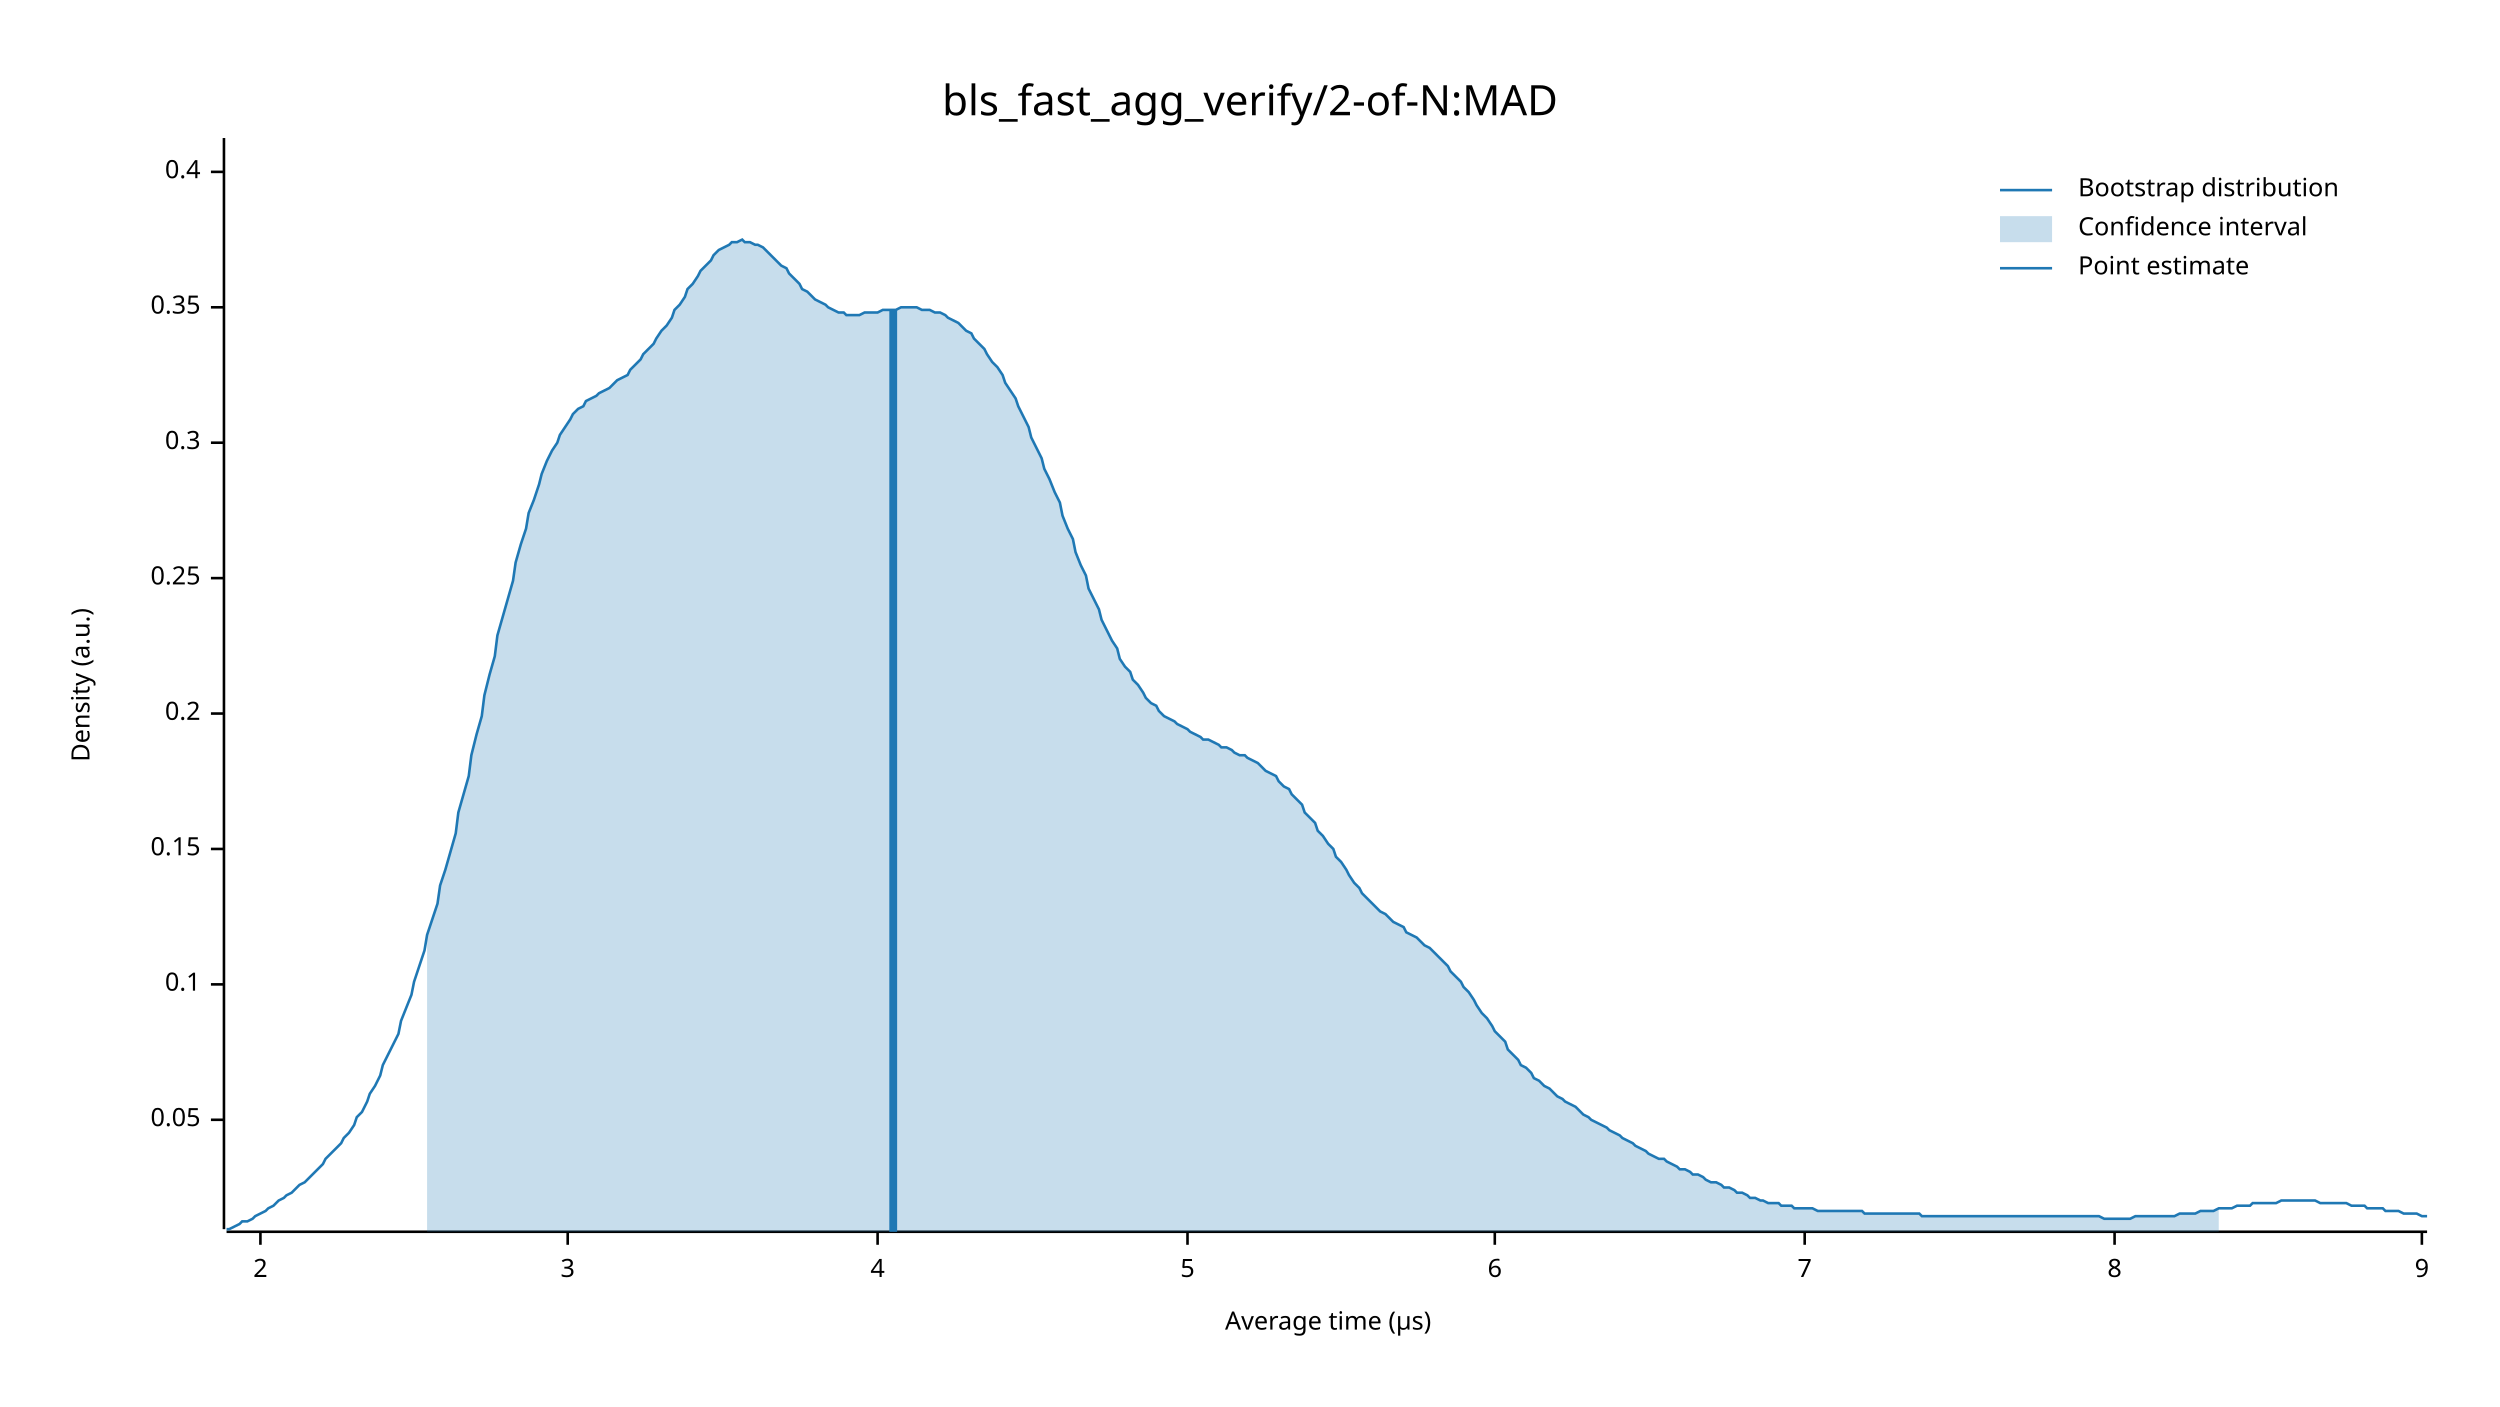
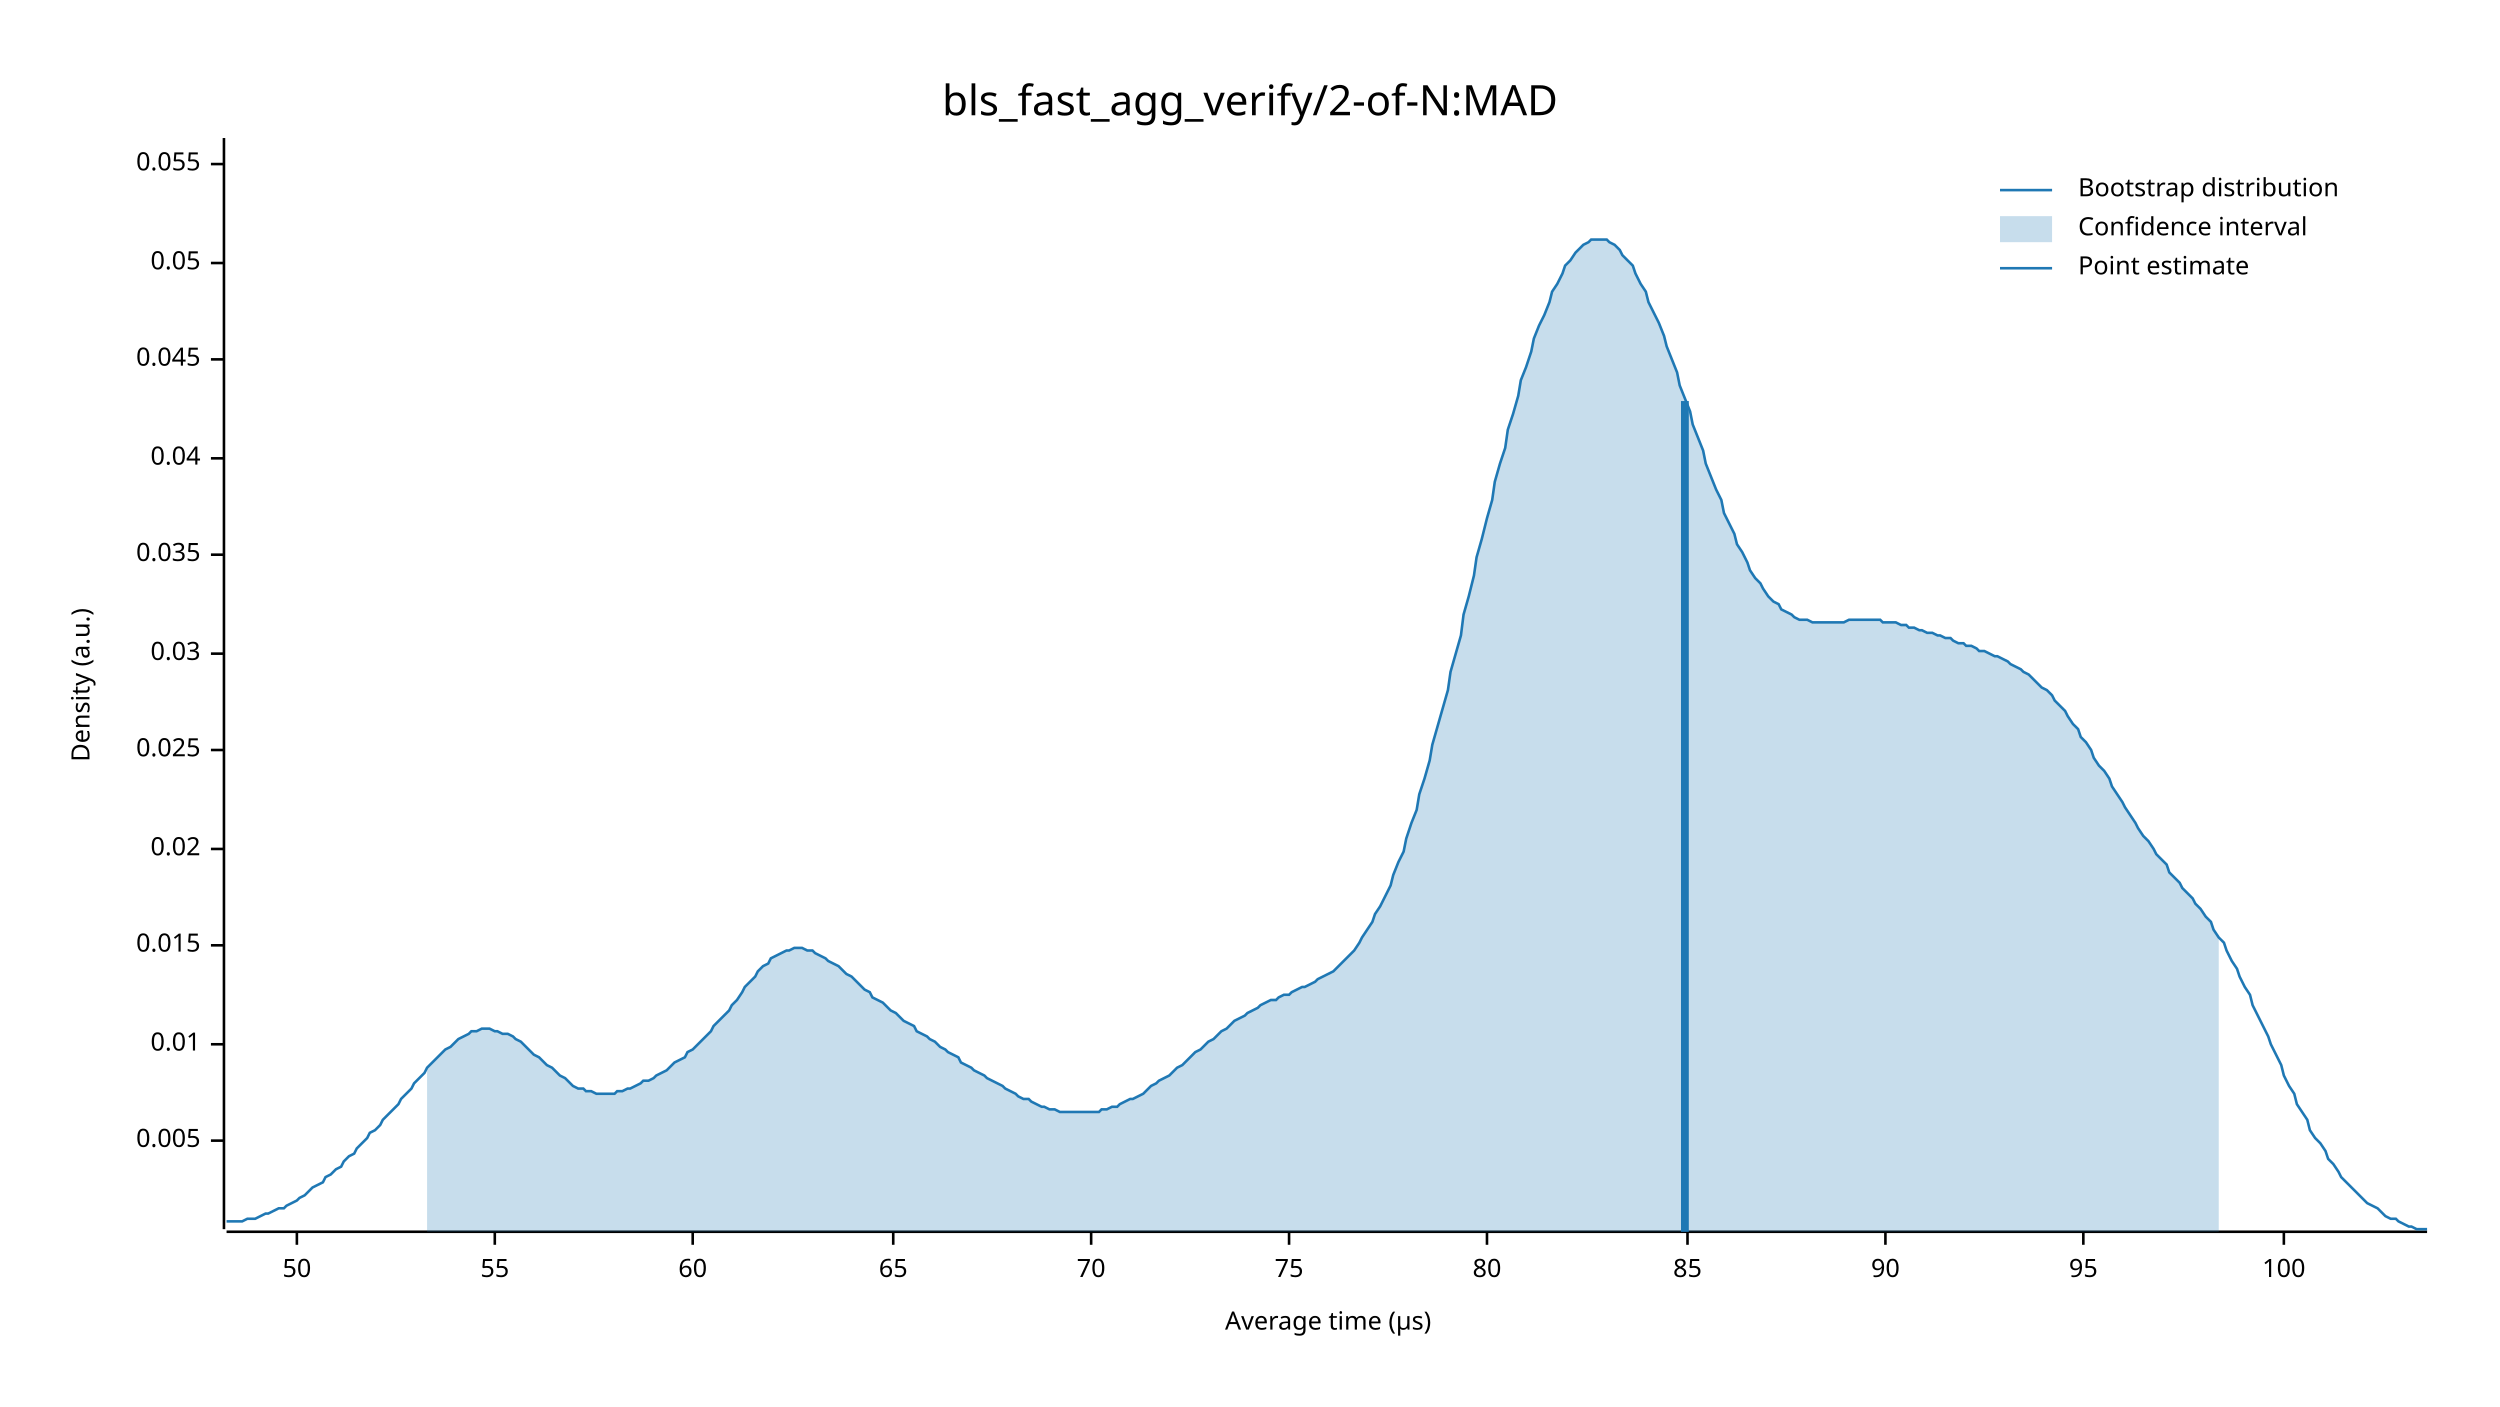
<svg xmlns="http://www.w3.org/2000/svg" width="960" height="540" viewBox="0 0 960 540">
  <text x="480" y="32" dy="0.76em" text-anchor="middle" font-family="sans-serif" font-size="16.129" opacity="1" fill="#000000">
bls_fast_agg_verify/2-of-N:MAD
</text>
  <text x="27" y="263" dy="0.76em" text-anchor="middle" font-family="sans-serif" font-size="9.677" opacity="1" fill="#000000" transform="rotate(270, 27, 263)">
Density (a.u.)
</text>
  <text x="510" y="513" dy="-0.5ex" text-anchor="middle" font-family="sans-serif" font-size="9.677" opacity="1" fill="#000000">
Average time (µs)
</text>
  <polyline fill="none" opacity="1" stroke="#000000" stroke-width="1" points="86,53 86,472 " />
-   <text x="77" y="430" dy="0.5ex" text-anchor="end" font-family="sans-serif" font-size="9.677" opacity="1" fill="#000000">
+   <text x="77" y="438" dy="0.5ex" text-anchor="end" font-family="sans-serif" font-size="9.677" opacity="1" fill="#000000">
+ 0.005
+ </text>
+   <polyline fill="none" opacity="1" stroke="#000000" stroke-width="1" points="81,438 86,438 " />
+   <text x="77" y="401" dy="0.5ex" text-anchor="end" font-family="sans-serif" font-size="9.677" opacity="1" fill="#000000">
+ 0.01
+ </text>
+   <polyline fill="none" opacity="1" stroke="#000000" stroke-width="1" points="81,401 86,401 " />
+   <text x="77" y="363" dy="0.5ex" text-anchor="end" font-family="sans-serif" font-size="9.677" opacity="1" fill="#000000">
+ 0.015
+ </text>
+   <polyline fill="none" opacity="1" stroke="#000000" stroke-width="1" points="81,363 86,363 " />
+   <text x="77" y="326" dy="0.5ex" text-anchor="end" font-family="sans-serif" font-size="9.677" opacity="1" fill="#000000">
+ 0.02
+ </text>
+   <polyline fill="none" opacity="1" stroke="#000000" stroke-width="1" points="81,326 86,326 " />
+   <text x="77" y="288" dy="0.5ex" text-anchor="end" font-family="sans-serif" font-size="9.677" opacity="1" fill="#000000">
+ 0.025
+ </text>
+   <polyline fill="none" opacity="1" stroke="#000000" stroke-width="1" points="81,288 86,288 " />
+   <text x="77" y="251" dy="0.5ex" text-anchor="end" font-family="sans-serif" font-size="9.677" opacity="1" fill="#000000">
+ 0.03
+ </text>
+   <polyline fill="none" opacity="1" stroke="#000000" stroke-width="1" points="81,251 86,251 " />
+   <text x="77" y="213" dy="0.5ex" text-anchor="end" font-family="sans-serif" font-size="9.677" opacity="1" fill="#000000">
+ 0.035
+ </text>
+   <polyline fill="none" opacity="1" stroke="#000000" stroke-width="1" points="81,213 86,213 " />
+   <text x="77" y="176" dy="0.5ex" text-anchor="end" font-family="sans-serif" font-size="9.677" opacity="1" fill="#000000">
+ 0.04
+ </text>
+   <polyline fill="none" opacity="1" stroke="#000000" stroke-width="1" points="81,176 86,176 " />
+   <text x="77" y="138" dy="0.5ex" text-anchor="end" font-family="sans-serif" font-size="9.677" opacity="1" fill="#000000">
+ 0.045
+ </text>
+   <polyline fill="none" opacity="1" stroke="#000000" stroke-width="1" points="81,138 86,138 " />
+   <text x="77" y="101" dy="0.5ex" text-anchor="end" font-family="sans-serif" font-size="9.677" opacity="1" fill="#000000">
0.05
</text>
-   <polyline fill="none" opacity="1" stroke="#000000" stroke-width="1" points="81,430 86,430 " />
-   <text x="77" y="378" dy="0.5ex" text-anchor="end" font-family="sans-serif" font-size="9.677" opacity="1" fill="#000000">
- 0.1
+   <polyline fill="none" opacity="1" stroke="#000000" stroke-width="1" points="81,101 86,101 " />
+   <text x="77" y="63" dy="0.5ex" text-anchor="end" font-family="sans-serif" font-size="9.677" opacity="1" fill="#000000">
+ 0.055
</text>
-   <polyline fill="none" opacity="1" stroke="#000000" stroke-width="1" points="81,378 86,378 " />
-   <text x="77" y="326" dy="0.5ex" text-anchor="end" font-family="sans-serif" font-size="9.677" opacity="1" fill="#000000">
- 0.15
+   <polyline fill="none" opacity="1" stroke="#000000" stroke-width="1" points="81,63 86,63 " />
+   <polyline fill="none" opacity="1" stroke="#000000" stroke-width="1" points="87,473 932,473 " />
+   <text x="114" y="483" dy="0.76em" text-anchor="middle" font-family="sans-serif" font-size="9.677" opacity="1" fill="#000000">
+ 50
</text>
-   <polyline fill="none" opacity="1" stroke="#000000" stroke-width="1" points="81,326 86,326 " />
-   <text x="77" y="274" dy="0.5ex" text-anchor="end" font-family="sans-serif" font-size="9.677" opacity="1" fill="#000000">
- 0.2
+   <polyline fill="none" opacity="1" stroke="#000000" stroke-width="1" points="114,473 114,478 " />
+   <text x="190" y="483" dy="0.76em" text-anchor="middle" font-family="sans-serif" font-size="9.677" opacity="1" fill="#000000">
+ 55
</text>
-   <polyline fill="none" opacity="1" stroke="#000000" stroke-width="1" points="81,274 86,274 " />
-   <text x="77" y="222" dy="0.5ex" text-anchor="end" font-family="sans-serif" font-size="9.677" opacity="1" fill="#000000">
- 0.25
+   <polyline fill="none" opacity="1" stroke="#000000" stroke-width="1" points="190,473 190,478 " />
+   <text x="266" y="483" dy="0.76em" text-anchor="middle" font-family="sans-serif" font-size="9.677" opacity="1" fill="#000000">
+ 60
</text>
-   <polyline fill="none" opacity="1" stroke="#000000" stroke-width="1" points="81,222 86,222 " />
-   <text x="77" y="170" dy="0.5ex" text-anchor="end" font-family="sans-serif" font-size="9.677" opacity="1" fill="#000000">
- 0.3
+   <polyline fill="none" opacity="1" stroke="#000000" stroke-width="1" points="266,473 266,478 " />
+   <text x="343" y="483" dy="0.76em" text-anchor="middle" font-family="sans-serif" font-size="9.677" opacity="1" fill="#000000">
+ 65
</text>
-   <polyline fill="none" opacity="1" stroke="#000000" stroke-width="1" points="81,170 86,170 " />
-   <text x="77" y="118" dy="0.5ex" text-anchor="end" font-family="sans-serif" font-size="9.677" opacity="1" fill="#000000">
- 0.35
+   <polyline fill="none" opacity="1" stroke="#000000" stroke-width="1" points="343,473 343,478 " />
+   <text x="419" y="483" dy="0.76em" text-anchor="middle" font-family="sans-serif" font-size="9.677" opacity="1" fill="#000000">
+ 70
</text>
-   <polyline fill="none" opacity="1" stroke="#000000" stroke-width="1" points="81,118 86,118 " />
-   <text x="77" y="66" dy="0.5ex" text-anchor="end" font-family="sans-serif" font-size="9.677" opacity="1" fill="#000000">
- 0.4
+   <polyline fill="none" opacity="1" stroke="#000000" stroke-width="1" points="419,473 419,478 " />
+   <text x="495" y="483" dy="0.76em" text-anchor="middle" font-family="sans-serif" font-size="9.677" opacity="1" fill="#000000">
+ 75
</text>
-   <polyline fill="none" opacity="1" stroke="#000000" stroke-width="1" points="81,66 86,66 " />
-   <polyline fill="none" opacity="1" stroke="#000000" stroke-width="1" points="87,473 932,473 " />
-   <text x="100" y="483" dy="0.76em" text-anchor="middle" font-family="sans-serif" font-size="9.677" opacity="1" fill="#000000">
- 2
+   <polyline fill="none" opacity="1" stroke="#000000" stroke-width="1" points="495,473 495,478 " />
+   <text x="571" y="483" dy="0.76em" text-anchor="middle" font-family="sans-serif" font-size="9.677" opacity="1" fill="#000000">
+ 80
</text>
-   <polyline fill="none" opacity="1" stroke="#000000" stroke-width="1" points="100,473 100,478 " />
-   <text x="218" y="483" dy="0.76em" text-anchor="middle" font-family="sans-serif" font-size="9.677" opacity="1" fill="#000000">
- 3
+   <polyline fill="none" opacity="1" stroke="#000000" stroke-width="1" points="571,473 571,478 " />
+   <text x="648" y="483" dy="0.76em" text-anchor="middle" font-family="sans-serif" font-size="9.677" opacity="1" fill="#000000">
+ 85
</text>
-   <polyline fill="none" opacity="1" stroke="#000000" stroke-width="1" points="218,473 218,478 " />
-   <text x="337" y="483" dy="0.76em" text-anchor="middle" font-family="sans-serif" font-size="9.677" opacity="1" fill="#000000">
- 4
+   <polyline fill="none" opacity="1" stroke="#000000" stroke-width="1" points="648,473 648,478 " />
+   <text x="724" y="483" dy="0.76em" text-anchor="middle" font-family="sans-serif" font-size="9.677" opacity="1" fill="#000000">
+ 90
</text>
-   <polyline fill="none" opacity="1" stroke="#000000" stroke-width="1" points="337,473 337,478 " />
-   <text x="456" y="483" dy="0.76em" text-anchor="middle" font-family="sans-serif" font-size="9.677" opacity="1" fill="#000000">
- 5
+   <polyline fill="none" opacity="1" stroke="#000000" stroke-width="1" points="724,473 724,478 " />
+   <text x="800" y="483" dy="0.76em" text-anchor="middle" font-family="sans-serif" font-size="9.677" opacity="1" fill="#000000">
+ 95
</text>
-   <polyline fill="none" opacity="1" stroke="#000000" stroke-width="1" points="456,473 456,478 " />
-   <text x="574" y="483" dy="0.76em" text-anchor="middle" font-family="sans-serif" font-size="9.677" opacity="1" fill="#000000">
- 6
+   <polyline fill="none" opacity="1" stroke="#000000" stroke-width="1" points="800,473 800,478 " />
+   <text x="877" y="483" dy="0.76em" text-anchor="middle" font-family="sans-serif" font-size="9.677" opacity="1" fill="#000000">
+ 100
</text>
-   <polyline fill="none" opacity="1" stroke="#000000" stroke-width="1" points="574,473 574,478 " />
-   <text x="693" y="483" dy="0.76em" text-anchor="middle" font-family="sans-serif" font-size="9.677" opacity="1" fill="#000000">
- 7
- </text>
-   <polyline fill="none" opacity="1" stroke="#000000" stroke-width="1" points="693,473 693,478 " />
-   <text x="812" y="483" dy="0.76em" text-anchor="middle" font-family="sans-serif" font-size="9.677" opacity="1" fill="#000000">
- 8
- </text>
-   <polyline fill="none" opacity="1" stroke="#000000" stroke-width="1" points="812,473 812,478 " />
-   <text x="930" y="483" dy="0.76em" text-anchor="middle" font-family="sans-serif" font-size="9.677" opacity="1" fill="#000000">
- 9
- </text>
-   <polyline fill="none" opacity="1" stroke="#000000" stroke-width="1" points="930,473 930,478 " />
-   <polyline fill="none" opacity="1" stroke="#1F78B4" stroke-width="1" points="87,472 88,472 90,471 92,470 93,469 95,469 97,468 98,467 100,466 102,465 103,464 105,463 107,461 109,460 110,459 112,458 114,456 115,455 117,454 119,452 120,451 122,449 124,447 125,445 127,443 129,441 131,439 132,437 134,435 136,432 137,429 139,427 141,423 142,420 144,417 146,413 147,409 149,405 151,401 153,397 154,392 156,387 158,382 159,377 161,371 163,365 164,359 166,353 168,347 169,340 171,334 173,327 175,320 176,312 178,305 180,298 181,290 183,282 185,275 186,267 188,259 190,252 191,244 193,237 195,230 197,223 198,216 200,209 202,203 203,197 205,192 207,186 208,182 210,177 212,173 214,170 215,167 217,164 219,161 220,159 222,157 224,156 225,154 227,153 229,152 230,151 232,150 234,149 236,147 237,146 239,145 241,144 242,142 244,140 246,138 247,136 249,134 251,132 252,130 254,127 256,125 258,122 259,119 261,117 263,114 264,111 266,109 268,106 269,104 271,102 273,100 274,98 276,96 278,95 280,94 281,93 283,93 285,92 286,93 288,93 290,94 291,94 293,95 295,97 296,98 298,100 300,102 302,103 303,105 305,107 307,109 308,111 310,112 312,114 313,115 315,116 317,117 318,118 320,119 322,120 324,120 325,121 327,121 329,121 330,121 332,120 334,120 335,120 337,120 339,119 341,119 342,119 344,119 346,118 347,118 349,118 351,118 352,118 354,119 356,119 357,119 359,120 361,120 363,121 364,122 366,123 368,124 369,125 371,127 373,128 374,130 376,132 378,134 379,136 381,139 383,141 385,144 386,147 388,150 390,153 391,156 393,160 395,164 396,168 398,172 400,176 401,180 403,184 405,189 407,193 408,198 410,203 412,207 413,212 415,217 417,221 418,226 420,230 422,234 423,238 425,242 427,246 429,249 430,253 432,256 434,258 435,261 437,263 439,266 440,268 442,270 444,271 445,273 447,275 449,276 451,277 452,278 454,279 456,280 457,281 459,282 461,283 462,284 464,284 466,285 468,286 469,287 471,287 473,288 474,289 476,290 478,290 479,291 481,292 483,293 484,294 486,296 488,297 490,298 491,300 493,302 495,303 496,305 498,307 500,309 501,312 503,314 505,316 506,319 508,321 510,324 512,326 513,329 515,331 517,334 518,336 520,339 522,341 523,343 525,345 527,347 528,348 530,350 532,351 534,353 535,354 537,355 539,356 540,358 542,359 544,360 545,361 547,363 549,364 550,365 552,367 554,369 556,371 557,373 559,375 561,377 562,379 564,381 566,384 567,386 569,389 571,391 573,394 574,396 576,398 578,400 579,403 581,405 583,407 584,409 586,410 588,412 589,414 591,415 593,417 595,418 596,419 598,421 600,422 601,423 603,424 605,425 606,426 608,428 610,429 611,430 613,431 615,432 617,433 618,434 620,435 622,436 623,437 625,438 627,439 628,440 630,441 632,442 633,443 635,444 637,445 639,445 640,446 642,447 644,448 645,449 647,449 649,450 650,451 652,451 654,452 655,453 657,454 659,454 661,455 662,456 664,456 666,457 667,458 669,458 671,459 672,460 674,460 676,461 677,461 679,462 681,462 683,462 684,463 686,463 688,463 689,464 691,464 693,464 694,464 696,464 698,465 700,465 701,465 703,465 705,465 706,465 708,465 710,465 711,465 713,465 715,465 716,466 718,466 720,466 722,466 723,466 725,466 727,466 728,466 730,466 732,466 733,466 735,466 737,466 738,467 740,467 742,467 744,467 745,467 747,467 749,467 750,467 752,467 754,467 755,467 757,467 759,467 760,467 762,467 764,467 766,467 767,467 769,467 771,467 772,467 774,467 776,467 777,467 779,467 781,467 782,467 784,467 786,467 788,467 789,467 791,467 793,467 794,467 796,467 798,467 799,467 801,467 803,467 804,467 806,467 808,468 810,468 811,468 813,468 815,468 816,468 818,468 820,467 821,467 823,467 825,467 827,467 828,467 830,467 832,467 833,467 835,467 837,466 838,466 840,466 842,466 843,466 845,465 847,465 849,465 850,465 852,464 854,464 855,464 857,464 859,463 860,463 862,463 864,463 865,462 867,462 869,462 871,462 872,462 874,462 876,461 877,461 879,461 881,461 882,461 884,461 886,461 887,461 889,461 891,462 893,462 894,462 896,462 898,462 899,462 901,462 903,463 904,463 906,463 908,463 909,464 911,464 913,464 915,464 916,465 918,465 920,465 921,465 923,466 925,466 926,466 928,466 930,467 932,467 " />
-   <polygon opacity="0.25" fill="#1F78B4" points="164,359 166,353 168,347 169,340 171,334 173,327 175,320 176,312 178,305 180,298 181,290 183,282 185,275 186,267 188,259 190,252 191,244 193,237 195,230 197,223 198,216 200,209 202,203 203,197 205,192 207,186 208,182 210,177 212,173 214,170 215,167 217,164 219,161 220,159 222,157 224,156 225,154 227,153 229,152 230,151 232,150 234,149 236,147 237,146 239,145 241,144 242,142 244,140 246,138 247,136 249,134 251,132 252,130 254,127 256,125 258,122 259,119 261,117 263,114 264,111 266,109 268,106 269,104 271,102 273,100 274,98 276,96 278,95 280,94 281,93 283,93 285,92 286,93 288,93 290,94 291,94 293,95 295,97 296,98 298,100 300,102 302,103 303,105 305,107 307,109 308,111 310,112 312,114 313,115 315,116 317,117 318,118 320,119 322,120 324,120 325,121 327,121 329,121 330,121 332,120 334,120 335,120 337,120 339,119 341,119 342,119 344,119 346,118 347,118 349,118 351,118 352,118 354,119 356,119 357,119 359,120 361,120 363,121 364,122 366,123 368,124 369,125 371,127 373,128 374,130 376,132 378,134 379,136 381,139 383,141 385,144 386,147 388,150 390,153 391,156 393,160 395,164 396,168 398,172 400,176 401,180 403,184 405,189 407,193 408,198 410,203 412,207 413,212 415,217 417,221 418,226 420,230 422,234 423,238 425,242 427,246 429,249 430,253 432,256 434,258 435,261 437,263 439,266 440,268 442,270 444,271 445,273 447,275 449,276 451,277 452,278 454,279 456,280 457,281 459,282 461,283 462,284 464,284 466,285 468,286 469,287 471,287 473,288 474,289 476,290 478,290 479,291 481,292 483,293 484,294 486,296 488,297 490,298 491,300 493,302 495,303 496,305 498,307 500,309 501,312 503,314 505,316 506,319 508,321 510,324 512,326 513,329 515,331 517,334 518,336 520,339 522,341 523,343 525,345 527,347 528,348 530,350 532,351 534,353 535,354 537,355 539,356 540,358 542,359 544,360 545,361 547,363 549,364 550,365 552,367 554,369 556,371 557,373 559,375 561,377 562,379 564,381 566,384 567,386 569,389 571,391 573,394 574,396 576,398 578,400 579,403 581,405 583,407 584,409 586,410 588,412 589,414 591,415 593,417 595,418 596,419 598,421 600,422 601,423 603,424 605,425 606,426 608,428 610,429 611,430 613,431 615,432 617,433 618,434 620,435 622,436 623,437 625,438 627,439 628,440 630,441 632,442 633,443 635,444 637,445 639,445 640,446 642,447 644,448 645,449 647,449 649,450 650,451 652,451 654,452 655,453 657,454 659,454 661,455 662,456 664,456 666,457 667,458 669,458 671,459 672,460 674,460 676,461 677,461 679,462 681,462 683,462 684,463 686,463 688,463 689,464 691,464 693,464 694,464 696,464 698,465 700,465 701,465 703,465 705,465 706,465 708,465 710,465 711,465 713,465 715,465 716,466 718,466 720,466 722,466 723,466 725,466 727,466 728,466 730,466 732,466 733,466 735,466 737,466 738,467 740,467 742,467 744,467 745,467 747,467 749,467 750,467 752,467 754,467 755,467 757,467 759,467 760,467 762,467 764,467 766,467 767,467 769,467 771,467 772,467 774,467 776,467 777,467 779,467 781,467 782,467 784,467 786,467 788,467 789,467 791,467 793,467 794,467 796,467 798,467 799,467 801,467 803,467 804,467 806,467 808,468 810,468 811,468 813,468 815,468 816,468 818,468 820,467 821,467 823,467 825,467 827,467 828,467 830,467 832,467 833,467 835,467 837,466 838,466 840,466 842,466 843,466 845,465 847,465 849,465 850,465 852,464 852,473 164,473 " />
-   <polyline fill="none" opacity="1" stroke="#1F78B4" stroke-width="3" points="343,473 343,119 " />
+   <polyline fill="none" opacity="1" stroke="#000000" stroke-width="1" points="877,473 877,478 " />
+   <polyline fill="none" opacity="1" stroke="#1F78B4" stroke-width="1" points="87,469 88,469 90,469 92,469 93,469 95,468 97,468 98,468 100,467 102,466 103,466 105,465 107,464 109,464 110,463 112,462 114,461 115,460 117,459 119,457 120,456 122,455 124,454 125,452 127,451 129,449 131,448 132,446 134,444 136,443 137,441 139,439 141,437 142,435 144,434 146,432 147,430 149,428 151,426 153,424 154,422 156,420 158,418 159,416 161,414 163,412 164,410 166,408 168,406 169,405 171,403 173,402 175,400 176,399 178,398 180,397 181,396 183,396 185,395 186,395 188,395 190,396 191,396 193,397 195,397 197,398 198,399 200,400 202,402 203,403 205,405 207,406 208,407 210,409 212,410 214,412 215,413 217,414 219,416 220,417 222,418 224,418 225,419 227,419 229,420 230,420 232,420 234,420 236,420 237,419 239,419 241,418 242,418 244,417 246,416 247,415 249,415 251,414 252,413 254,412 256,411 258,409 259,408 261,407 263,406 264,404 266,403 268,401 269,400 271,398 273,396 274,394 276,392 278,390 280,388 281,386 283,384 285,381 286,379 288,377 290,375 291,373 293,371 295,370 296,368 298,367 300,366 302,365 303,365 305,364 307,364 308,364 310,365 312,365 313,366 315,367 317,368 318,369 320,370 322,371 324,373 325,374 327,375 329,377 330,378 332,380 334,381 335,383 337,384 339,385 341,387 342,388 344,389 346,391 347,392 349,393 351,394 352,396 354,397 356,398 357,399 359,400 361,402 363,403 364,404 366,405 368,406 369,408 371,409 373,410 374,411 376,412 378,413 379,414 381,415 383,416 385,417 386,418 388,419 390,420 391,421 393,422 395,422 396,423 398,424 400,425 401,425 403,426 405,426 407,427 408,427 410,427 412,427 413,427 415,427 417,427 418,427 420,427 422,427 423,426 425,426 427,425 429,425 430,424 432,423 434,422 435,422 437,421 439,420 440,419 442,417 444,416 445,415 447,414 449,413 451,411 452,410 454,409 456,407 457,406 459,404 461,403 462,402 464,400 466,399 468,397 469,396 471,395 473,393 474,392 476,391 478,390 479,389 481,388 483,387 484,386 486,385 488,384 490,384 491,383 493,382 495,382 496,381 498,380 500,379 501,379 503,378 505,377 506,376 508,375 510,374 512,373 513,372 515,370 517,368 518,367 520,365 522,362 523,360 525,357 527,354 528,351 530,348 532,344 534,340 535,336 537,331 539,327 540,322 542,316 544,311 545,305 547,299 549,292 550,286 552,279 554,272 556,265 557,258 559,251 561,244 562,236 564,229 566,221 567,214 569,207 571,199 573,192 574,185 576,178 578,172 579,165 581,159 583,152 584,146 586,141 588,135 589,130 591,125 593,121 595,116 596,112 598,109 600,105 601,102 603,100 605,97 606,96 608,94 610,93 611,92 613,92 615,92 617,92 618,93 620,94 622,96 623,98 625,100 627,102 628,105 630,109 632,112 633,116 635,120 637,124 639,129 640,133 642,138 644,143 645,148 647,153 649,158 650,163 652,168 654,173 655,178 657,183 659,188 661,192 662,197 664,201 666,205 667,209 669,212 671,216 672,219 674,222 676,224 677,226 679,229 681,231 683,232 684,234 686,235 688,236 689,237 691,238 693,238 694,238 696,239 698,239 700,239 701,239 703,239 705,239 706,239 708,239 710,238 711,238 713,238 715,238 716,238 718,238 720,238 722,238 723,239 725,239 727,239 728,239 730,240 732,240 733,241 735,241 737,242 738,242 740,243 742,243 744,244 745,244 747,245 749,245 750,246 752,247 754,247 755,248 757,248 759,249 760,250 762,250 764,251 766,252 767,252 769,253 771,254 772,255 774,256 776,257 777,258 779,259 781,261 782,262 784,264 786,265 788,267 789,269 791,271 793,273 794,275 796,278 798,280 799,283 801,285 803,288 804,291 806,294 808,296 810,299 811,302 813,305 815,308 816,310 818,313 820,316 821,318 823,321 825,323 827,326 828,328 830,330 832,332 833,335 835,337 837,339 838,341 840,343 842,345 843,347 845,349 847,352 849,354 850,357 852,360 854,362 855,365 857,369 859,372 860,375 862,379 864,382 865,386 867,390 869,394 871,398 872,401 874,405 876,409 877,413 879,417 881,420 882,424 884,427 886,430 887,434 889,437 891,439 893,442 894,445 896,447 898,450 899,452 901,454 903,456 904,457 906,459 908,461 909,462 911,463 913,464 915,466 916,467 918,468 920,468 921,469 923,470 925,471 926,471 928,472 930,472 932,472 " />
+   <polygon opacity="0.25" fill="#1F78B4" points="164,410 166,408 168,406 169,405 171,403 173,402 175,400 176,399 178,398 180,397 181,396 183,396 185,395 186,395 188,395 190,396 191,396 193,397 195,397 197,398 198,399 200,400 202,402 203,403 205,405 207,406 208,407 210,409 212,410 214,412 215,413 217,414 219,416 220,417 222,418 224,418 225,419 227,419 229,420 230,420 232,420 234,420 236,420 237,419 239,419 241,418 242,418 244,417 246,416 247,415 249,415 251,414 252,413 254,412 256,411 258,409 259,408 261,407 263,406 264,404 266,403 268,401 269,400 271,398 273,396 274,394 276,392 278,390 280,388 281,386 283,384 285,381 286,379 288,377 290,375 291,373 293,371 295,370 296,368 298,367 300,366 302,365 303,365 305,364 307,364 308,364 310,365 312,365 313,366 315,367 317,368 318,369 320,370 322,371 324,373 325,374 327,375 329,377 330,378 332,380 334,381 335,383 337,384 339,385 341,387 342,388 344,389 346,391 347,392 349,393 351,394 352,396 354,397 356,398 357,399 359,400 361,402 363,403 364,404 366,405 368,406 369,408 371,409 373,410 374,411 376,412 378,413 379,414 381,415 383,416 385,417 386,418 388,419 390,420 391,421 393,422 395,422 396,423 398,424 400,425 401,425 403,426 405,426 407,427 408,427 410,427 412,427 413,427 415,427 417,427 418,427 420,427 422,427 423,426 425,426 427,425 429,425 430,424 432,423 434,422 435,422 437,421 439,420 440,419 442,417 444,416 445,415 447,414 449,413 451,411 452,410 454,409 456,407 457,406 459,404 461,403 462,402 464,400 466,399 468,397 469,396 471,395 473,393 474,392 476,391 478,390 479,389 481,388 483,387 484,386 486,385 488,384 490,384 491,383 493,382 495,382 496,381 498,380 500,379 501,379 503,378 505,377 506,376 508,375 510,374 512,373 513,372 515,370 517,368 518,367 520,365 522,362 523,360 525,357 527,354 528,351 530,348 532,344 534,340 535,336 537,331 539,327 540,322 542,316 544,311 545,305 547,299 549,292 550,286 552,279 554,272 556,265 557,258 559,251 561,244 562,236 564,229 566,221 567,214 569,207 571,199 573,192 574,185 576,178 578,172 579,165 581,159 583,152 584,146 586,141 588,135 589,130 591,125 593,121 595,116 596,112 598,109 600,105 601,102 603,100 605,97 606,96 608,94 610,93 611,92 613,92 615,92 617,92 618,93 620,94 622,96 623,98 625,100 627,102 628,105 630,109 632,112 633,116 635,120 637,124 639,129 640,133 642,138 644,143 645,148 647,153 649,158 650,163 652,168 654,173 655,178 657,183 659,188 661,192 662,197 664,201 666,205 667,209 669,212 671,216 672,219 674,222 676,224 677,226 679,229 681,231 683,232 684,234 686,235 688,236 689,237 691,238 693,238 694,238 696,239 698,239 700,239 701,239 703,239 705,239 706,239 708,239 710,238 711,238 713,238 715,238 716,238 718,238 720,238 722,238 723,239 725,239 727,239 728,239 730,240 732,240 733,241 735,241 737,242 738,242 740,243 742,243 744,244 745,244 747,245 749,245 750,246 752,247 754,247 755,248 757,248 759,249 760,250 762,250 764,251 766,252 767,252 769,253 771,254 772,255 774,256 776,257 777,258 779,259 781,261 782,262 784,264 786,265 788,267 789,269 791,271 793,273 794,275 796,278 798,280 799,283 801,285 803,288 804,291 806,294 808,296 810,299 811,302 813,305 815,308 816,310 818,313 820,316 821,318 823,321 825,323 827,326 828,328 830,330 832,332 833,335 835,337 837,339 838,341 840,343 842,345 843,347 845,349 847,352 849,354 850,357 852,360 852,473 164,473 " />
+   <polyline fill="none" opacity="1" stroke="#1F78B4" stroke-width="3" points="647,473 647,154 " />
  <text x="798" y="68" dy="0.76em" text-anchor="start" font-family="sans-serif" font-size="9.677" opacity="1" fill="#000000">
Bootstrap distribution
</text>
  <text x="798" y="83" dy="0.76em" text-anchor="start" font-family="sans-serif" font-size="9.677" opacity="1" fill="#000000">
Confidence interval
</text>
  <text x="798" y="98" dy="0.76em" text-anchor="start" font-family="sans-serif" font-size="9.677" opacity="1" fill="#000000">
Point estimate
</text>
  <polyline fill="none" opacity="1" stroke="#1F78B4" stroke-width="1" points="768,73 788,73 " />
  <rect x="768" y="83" width="20" height="10" opacity="0.25" fill="#1F78B4" stroke="none" />
  <polyline fill="none" opacity="1" stroke="#1F78B4" stroke-width="1" points="768,103 788,103 " />
</svg>
